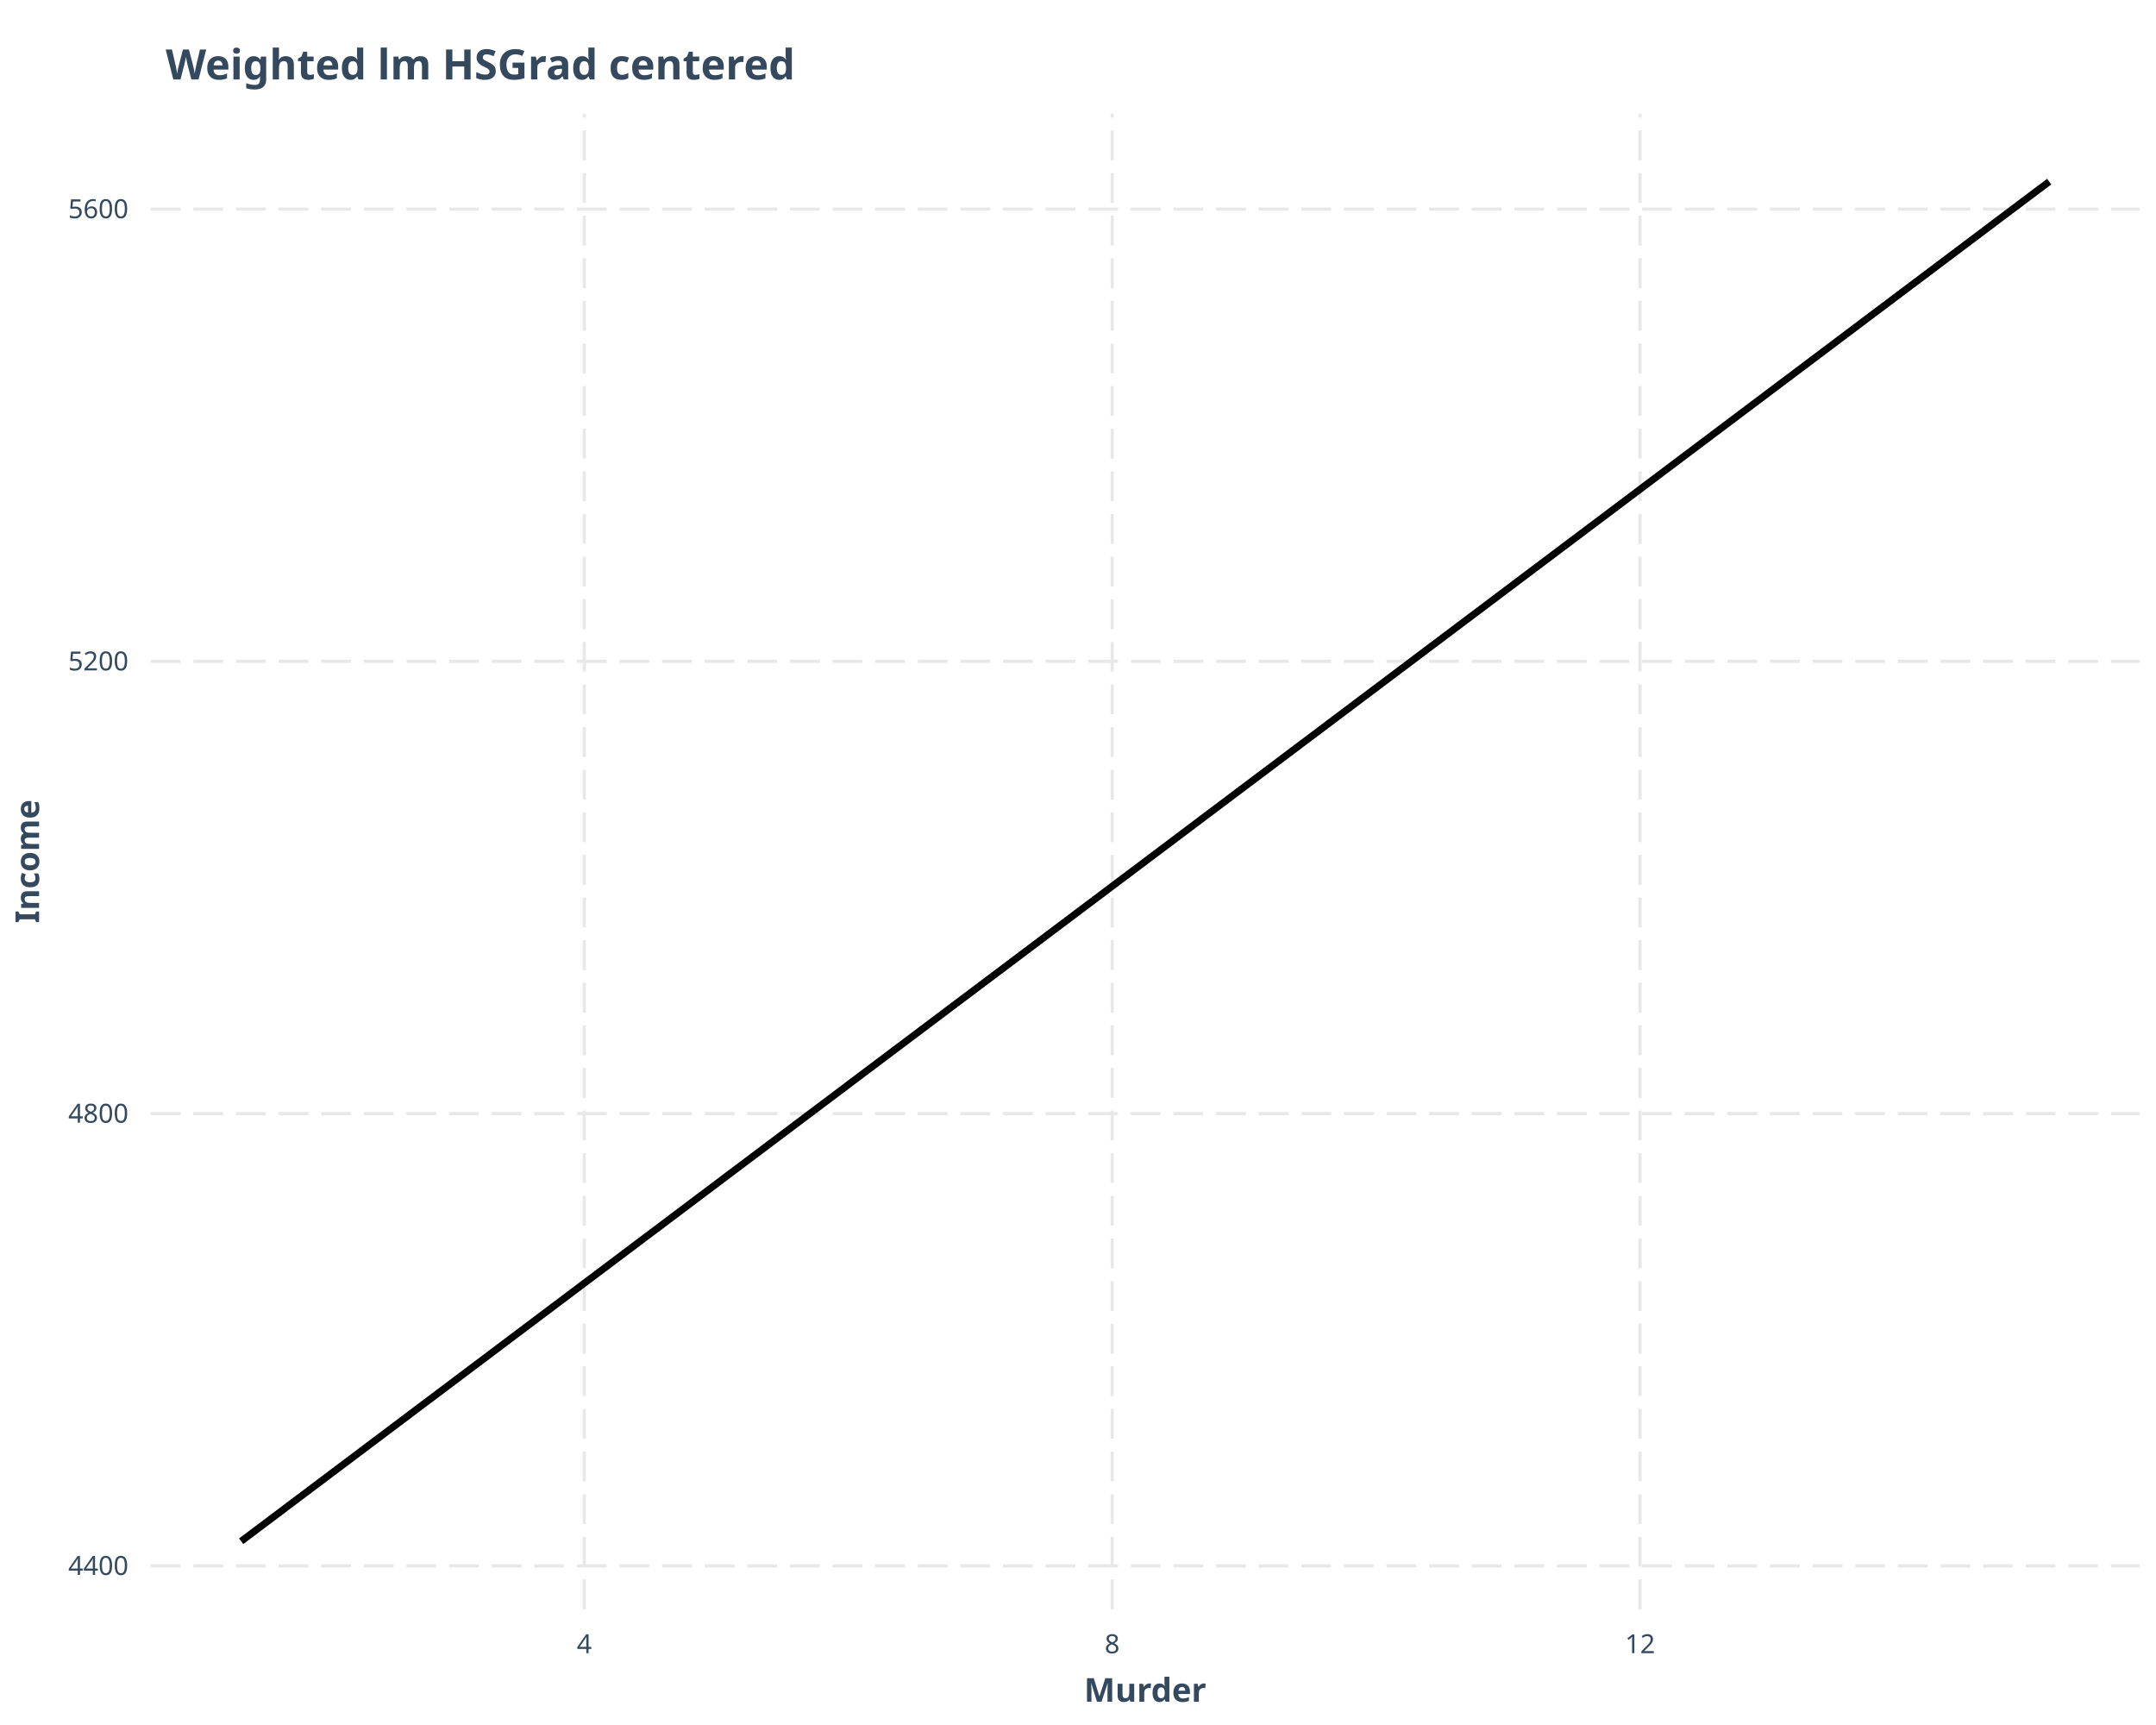
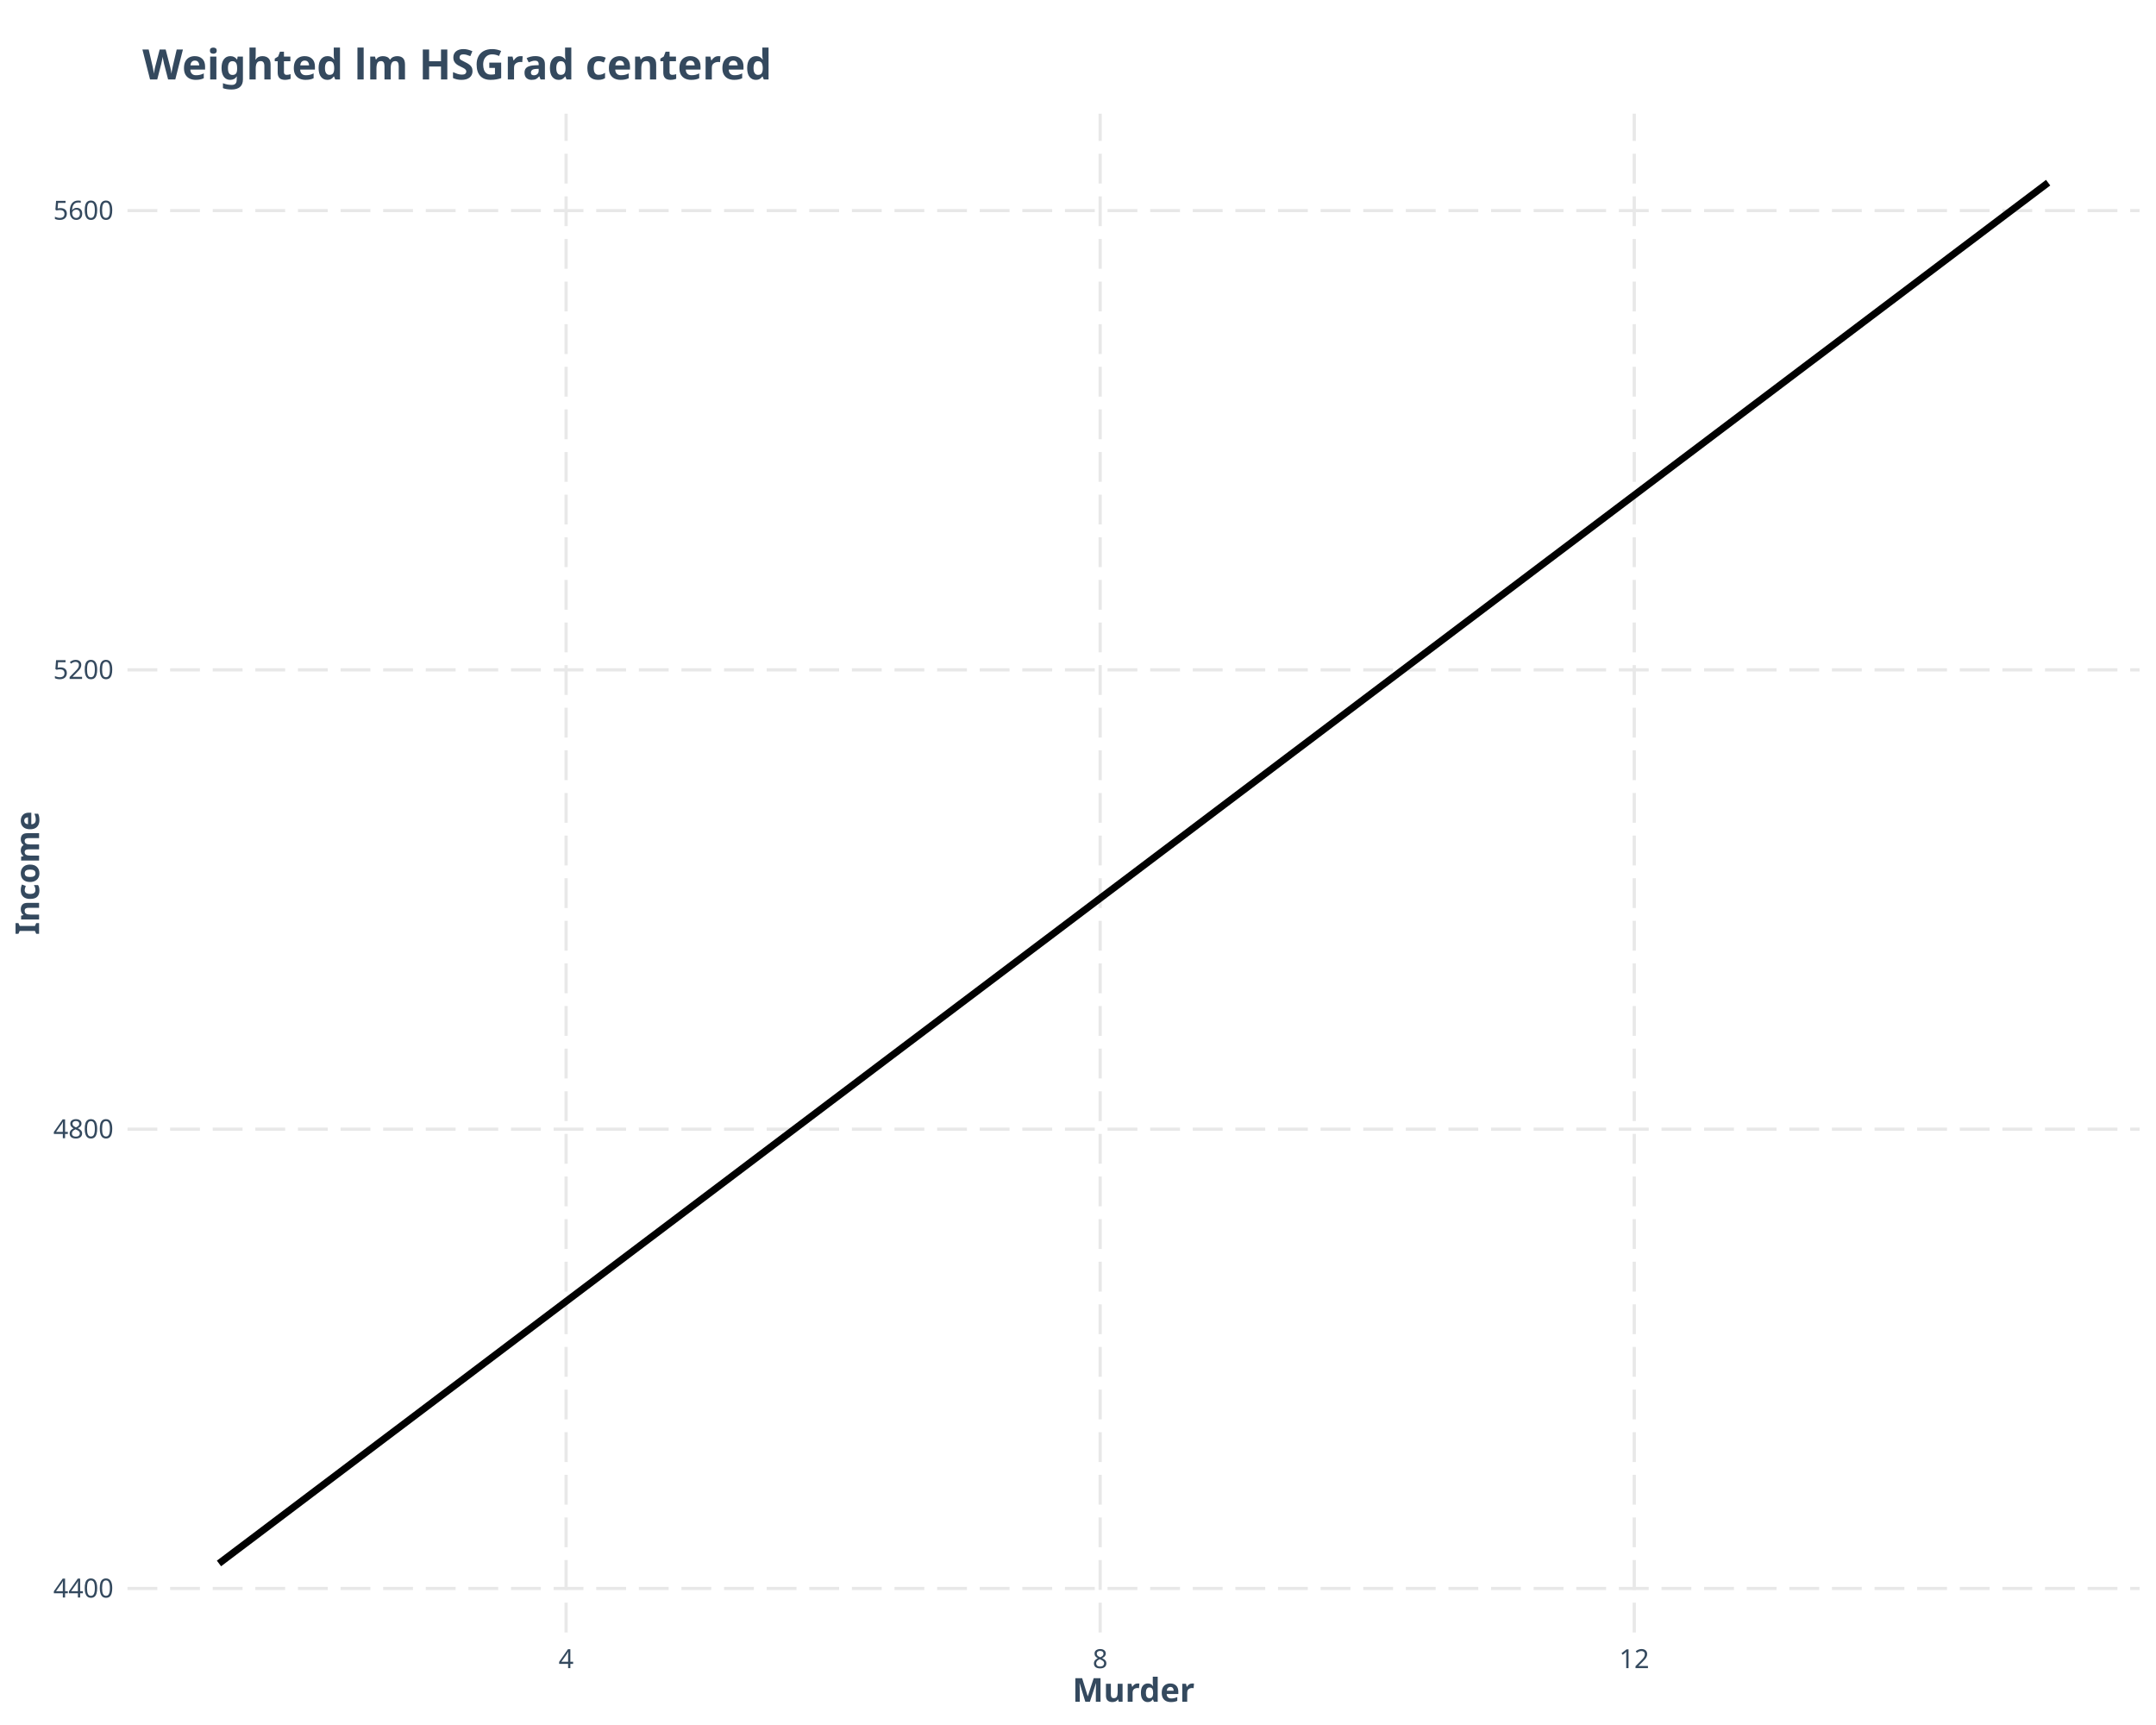
<svg xmlns="http://www.w3.org/2000/svg" class="svglite" data-engine-version="2.0" width="720.00pt" height="576.00pt" viewBox="0 0 720.00 576.00">
  <defs>
    <style type="text/css">
    .svglite line, .svglite polyline, .svglite polygon, .svglite path, .svglite rect, .svglite circle {
      fill: none;
      stroke: #000000;
      stroke-linecap: round;
      stroke-linejoin: round;
      stroke-miterlimit: 10.00;
    }
  </style>
  </defs>
  <rect width="100%" height="100%" style="stroke: none; fill: #FFFFFF;" />
  <defs>
    <clipPath id="cpMC4wMHw3MjAuMDB8MC4wMHw1NzYuMDA=">
      <rect x="0.00" y="0.00" width="720.00" height="576.00" />
    </clipPath>
  </defs>
  <g clip-path="url(#cpMC4wMHw3MjAuMDB8MC4wMHw1NzYuMDA=)">
    <rect x="0.00" y="0.00" width="720.00" height="576.00" style="stroke-width: 1.07; stroke: #FFFFFF; fill: #FFFFFF;" />
  </g>
  <defs>
-     <clipPath id="cpNTAuMzV8NzE0LjUyfDM3Ljk1fDUzNy4zNA==">
-       <rect x="50.35" y="37.95" width="664.17" height="499.40" />
+     <clipPath id="cpNDIuNTh8NzE0LjUyfDM3Ljk1fDU0NS4xMQ==">
+       <rect x="42.58" y="37.95" width="671.94" height="507.17" />
    </clipPath>
  </defs>
-   <g clip-path="url(#cpNTAuMzV8NzE0LjUyfDM3Ljk1fDUzNy4zNA==)">
-     <rect x="50.35" y="37.95" width="664.17" height="499.40" style="stroke-width: 0.00; stroke: #FFFFFF; fill: #FFFFFF;" />
-     <polyline points="50.35,522.87 714.52,522.87 " style="stroke-width: 1.07; stroke: #E8E8E8; stroke-dasharray: 9.96,4.27; stroke-linecap: butt;" />
-     <polyline points="50.35,371.85 714.52,371.85 " style="stroke-width: 1.07; stroke: #E8E8E8; stroke-dasharray: 9.96,4.27; stroke-linecap: butt;" />
-     <polyline points="50.35,220.83 714.52,220.83 " style="stroke-width: 1.07; stroke: #E8E8E8; stroke-dasharray: 9.96,4.27; stroke-linecap: butt;" />
-     <polyline points="50.35,69.82 714.52,69.82 " style="stroke-width: 1.07; stroke: #E8E8E8; stroke-dasharray: 9.96,4.27; stroke-linecap: butt;" />
-     <polyline points="195.13,537.34 195.13,37.95 " style="stroke-width: 1.07; stroke: #E8E8E8; stroke-dasharray: 9.96,4.27; stroke-linecap: butt;" />
-     <polyline points="371.42,537.34 371.42,37.95 " style="stroke-width: 1.07; stroke: #E8E8E8; stroke-dasharray: 9.96,4.27; stroke-linecap: butt;" />
-     <polyline points="547.71,537.34 547.71,37.95 " style="stroke-width: 1.07; stroke: #E8E8E8; stroke-dasharray: 9.96,4.27; stroke-linecap: butt;" />
-     <polyline points="80.54,514.64 86.64,510.06 92.74,505.47 98.84,500.88 104.94,496.30 111.04,491.71 117.14,487.13 123.24,482.54 129.33,477.96 135.43,473.37 141.53,468.78 147.63,464.20 153.73,459.61 159.83,455.03 165.93,450.44 172.03,445.85 178.12,441.27 184.22,436.68 190.32,432.10 196.42,427.51 202.52,422.93 208.62,418.34 214.72,413.75 220.82,409.17 226.92,404.58 233.01,400.00 239.11,395.41 245.21,390.82 251.31,386.24 257.41,381.65 263.51,377.07 269.61,372.48 275.71,367.90 281.81,363.31 287.90,358.72 294.00,354.14 300.10,349.55 306.20,344.97 312.30,340.38 318.40,335.79 324.50,331.21 330.60,326.62 336.70,322.04 342.79,317.45 348.89,312.87 354.99,308.28 361.09,303.69 367.19,299.11 373.29,294.52 379.39,289.94 385.49,285.35 391.59,280.77 397.68,276.18 403.78,271.59 409.88,267.01 415.98,262.42 422.08,257.84 428.18,253.25 434.28,248.66 440.38,244.08 446.48,239.49 452.57,234.91 458.67,230.32 464.77,225.74 470.87,221.15 476.97,216.56 483.07,211.98 489.17,207.39 495.27,202.81 501.37,198.22 507.46,193.63 513.56,189.05 519.66,184.46 525.76,179.88 531.86,175.29 537.96,170.71 544.06,166.12 550.16,161.53 556.25,156.95 562.35,152.36 568.45,147.78 574.55,143.19 580.65,138.60 586.75,134.02 592.85,129.43 598.95,124.85 605.05,120.26 611.14,115.68 617.24,111.09 623.34,106.50 629.44,101.92 635.54,97.33 641.64,92.75 647.74,88.16 653.84,83.57 659.94,78.99 666.03,74.40 672.13,69.82 678.23,65.23 684.33,60.65 " style="stroke-width: 2.35; stroke-linecap: butt;" />
+   <g clip-path="url(#cpNDIuNTh8NzE0LjUyfDM3Ljk1fDU0NS4xMQ==)">
+     <rect x="42.58" y="37.95" width="671.94" height="507.17" style="stroke-width: 0.00; stroke: #FFFFFF; fill: #FFFFFF;" />
+     <polyline points="42.58,530.41 714.52,530.41 " style="stroke-width: 1.07; stroke: #E8E8E8; stroke-dasharray: 9.96,4.27; stroke-linecap: butt;" />
+     <polyline points="42.58,377.05 714.52,377.05 " style="stroke-width: 1.07; stroke: #E8E8E8; stroke-dasharray: 9.96,4.27; stroke-linecap: butt;" />
+     <polyline points="42.58,223.68 714.52,223.68 " style="stroke-width: 1.07; stroke: #E8E8E8; stroke-dasharray: 9.96,4.27; stroke-linecap: butt;" />
+     <polyline points="42.58,70.32 714.52,70.32 " style="stroke-width: 1.07; stroke: #E8E8E8; stroke-dasharray: 9.96,4.27; stroke-linecap: butt;" />
+     <polyline points="189.05,545.11 189.05,37.95 " style="stroke-width: 1.07; stroke: #E8E8E8; stroke-dasharray: 9.96,4.27; stroke-linecap: butt;" />
+     <polyline points="367.40,545.11 367.40,37.95 " style="stroke-width: 1.07; stroke: #E8E8E8; stroke-dasharray: 9.96,4.27; stroke-linecap: butt;" />
+     <polyline points="545.76,545.11 545.76,37.95 " style="stroke-width: 1.07; stroke: #E8E8E8; stroke-dasharray: 9.96,4.27; stroke-linecap: butt;" />
+     <polyline points="73.13,522.06 79.30,517.40 85.47,512.75 91.64,508.09 97.81,503.43 103.98,498.77 110.15,494.12 116.32,489.46 122.49,484.80 128.66,480.14 134.83,475.49 141.00,470.83 147.17,466.17 153.34,461.52 159.51,456.86 165.68,452.20 171.85,447.54 178.02,442.89 184.19,438.23 190.36,433.57 196.53,428.92 202.70,424.26 208.87,419.60 215.04,414.94 221.21,410.29 227.38,405.63 233.55,400.97 239.72,396.32 245.89,391.66 252.06,387.00 258.23,382.34 264.40,377.69 270.57,373.03 276.74,368.37 282.91,363.72 289.08,359.06 295.25,354.40 301.42,349.74 307.59,345.09 313.76,340.43 319.93,335.77 326.10,331.12 332.27,326.46 338.45,321.80 344.62,317.14 350.79,312.49 356.96,307.83 363.13,303.17 369.30,298.51 375.47,293.86 381.64,289.20 387.81,284.54 393.98,279.89 400.15,275.23 406.32,270.57 412.49,265.91 418.66,261.26 424.83,256.60 431.00,251.94 437.17,247.29 443.34,242.63 449.51,237.97 455.68,233.31 461.85,228.66 468.02,224.00 474.19,219.34 480.36,214.69 486.53,210.03 492.70,205.37 498.87,200.71 505.04,196.06 511.21,191.40 517.38,186.74 523.55,182.09 529.72,177.43 535.89,172.77 542.06,168.11 548.23,163.46 554.40,158.80 560.57,154.14 566.74,149.49 572.91,144.83 579.08,140.17 585.25,135.51 591.42,130.86 597.59,126.20 603.76,121.54 609.94,116.89 616.11,112.23 622.28,107.57 628.45,102.91 634.62,98.26 640.79,93.60 646.96,88.94 653.13,84.28 659.30,79.63 665.47,74.97 671.64,70.31 677.81,65.66 683.98,61.00 " style="stroke-width: 2.35; stroke-linecap: butt;" />
  </g>
  <g clip-path="url(#cpMC4wMHw3MjAuMDB8MC4wMHw1NzYuMDA=)">
-     <text x="32.84" y="525.89" text-anchor="middle" style="font-size: 8.80px; fill: #34495E; font-family: sans;" textLength="19.58px" lengthAdjust="spacingAndGlyphs">4400</text>
-     <text x="32.84" y="374.88" text-anchor="middle" style="font-size: 8.80px; fill: #34495E; font-family: sans;" textLength="19.58px" lengthAdjust="spacingAndGlyphs">4800</text>
-     <text x="32.84" y="223.86" text-anchor="middle" style="font-size: 8.80px; fill: #34495E; font-family: sans;" textLength="19.58px" lengthAdjust="spacingAndGlyphs">5200</text>
-     <text x="32.84" y="72.85" text-anchor="middle" style="font-size: 8.80px; fill: #34495E; font-family: sans;" textLength="19.58px" lengthAdjust="spacingAndGlyphs">5600</text>
-     <text x="195.13" y="552.03" text-anchor="middle" style="font-size: 8.80px; fill: #34495E; font-family: sans;" textLength="4.89px" lengthAdjust="spacingAndGlyphs">4</text>
-     <text x="371.42" y="552.03" text-anchor="middle" style="font-size: 8.80px; fill: #34495E; font-family: sans;" textLength="4.89px" lengthAdjust="spacingAndGlyphs">8</text>
-     <text x="547.71" y="552.03" text-anchor="middle" style="font-size: 8.80px; fill: #34495E; font-family: sans;" textLength="9.79px" lengthAdjust="spacingAndGlyphs">12</text>
-     <text x="382.44" y="568.24" text-anchor="middle" style="font-size: 11.00px; font-weight: bold; fill: #34495E; font-family: sans;" textLength="34.85px" lengthAdjust="spacingAndGlyphs">Murder</text>
-     <text transform="translate(13.05,287.64) rotate(-90)" text-anchor="middle" style="font-size: 11.00px; font-weight: bold; fill: #34495E; font-family: sans;" textLength="36.08px" lengthAdjust="spacingAndGlyphs">Income</text>
-     <text x="55.33" y="26.53" style="font-size: 14.00px; font-weight: bold; fill: #34495E; font-family: sans;" textLength="190.66px" lengthAdjust="spacingAndGlyphs">Weighted lm HSGrad centered</text>
+     <text x="27.86" y="533.44" text-anchor="middle" style="font-size: 8.80px; fill: #34495E; font-family: sans;" textLength="19.58px" lengthAdjust="spacingAndGlyphs">4400</text>
+     <text x="27.86" y="380.07" text-anchor="middle" style="font-size: 8.80px; fill: #34495E; font-family: sans;" textLength="19.58px" lengthAdjust="spacingAndGlyphs">4800</text>
+     <text x="27.86" y="226.71" text-anchor="middle" style="font-size: 8.80px; fill: #34495E; font-family: sans;" textLength="19.58px" lengthAdjust="spacingAndGlyphs">5200</text>
+     <text x="27.86" y="73.34" text-anchor="middle" style="font-size: 8.80px; fill: #34495E; font-family: sans;" textLength="19.58px" lengthAdjust="spacingAndGlyphs">5600</text>
+     <text x="189.05" y="557.01" text-anchor="middle" style="font-size: 8.80px; fill: #34495E; font-family: sans;" textLength="4.89px" lengthAdjust="spacingAndGlyphs">4</text>
+     <text x="367.40" y="557.01" text-anchor="middle" style="font-size: 8.80px; fill: #34495E; font-family: sans;" textLength="4.89px" lengthAdjust="spacingAndGlyphs">8</text>
+     <text x="545.76" y="557.01" text-anchor="middle" style="font-size: 8.80px; fill: #34495E; font-family: sans;" textLength="9.79px" lengthAdjust="spacingAndGlyphs">12</text>
+     <text x="378.55" y="568.24" text-anchor="middle" style="font-size: 11.00px; font-weight: bold; fill: #34495E; font-family: sans;" textLength="34.85px" lengthAdjust="spacingAndGlyphs">Murder</text>
+     <text transform="translate(13.05,291.53) rotate(-90)" text-anchor="middle" style="font-size: 11.00px; font-weight: bold; fill: #34495E; font-family: sans;" textLength="36.08px" lengthAdjust="spacingAndGlyphs">Income</text>
+     <text x="47.56" y="26.53" style="font-size: 14.00px; font-weight: bold; fill: #34495E; font-family: sans;" textLength="190.66px" lengthAdjust="spacingAndGlyphs">Weighted lm HSGrad centered</text>
  </g>
</svg>
